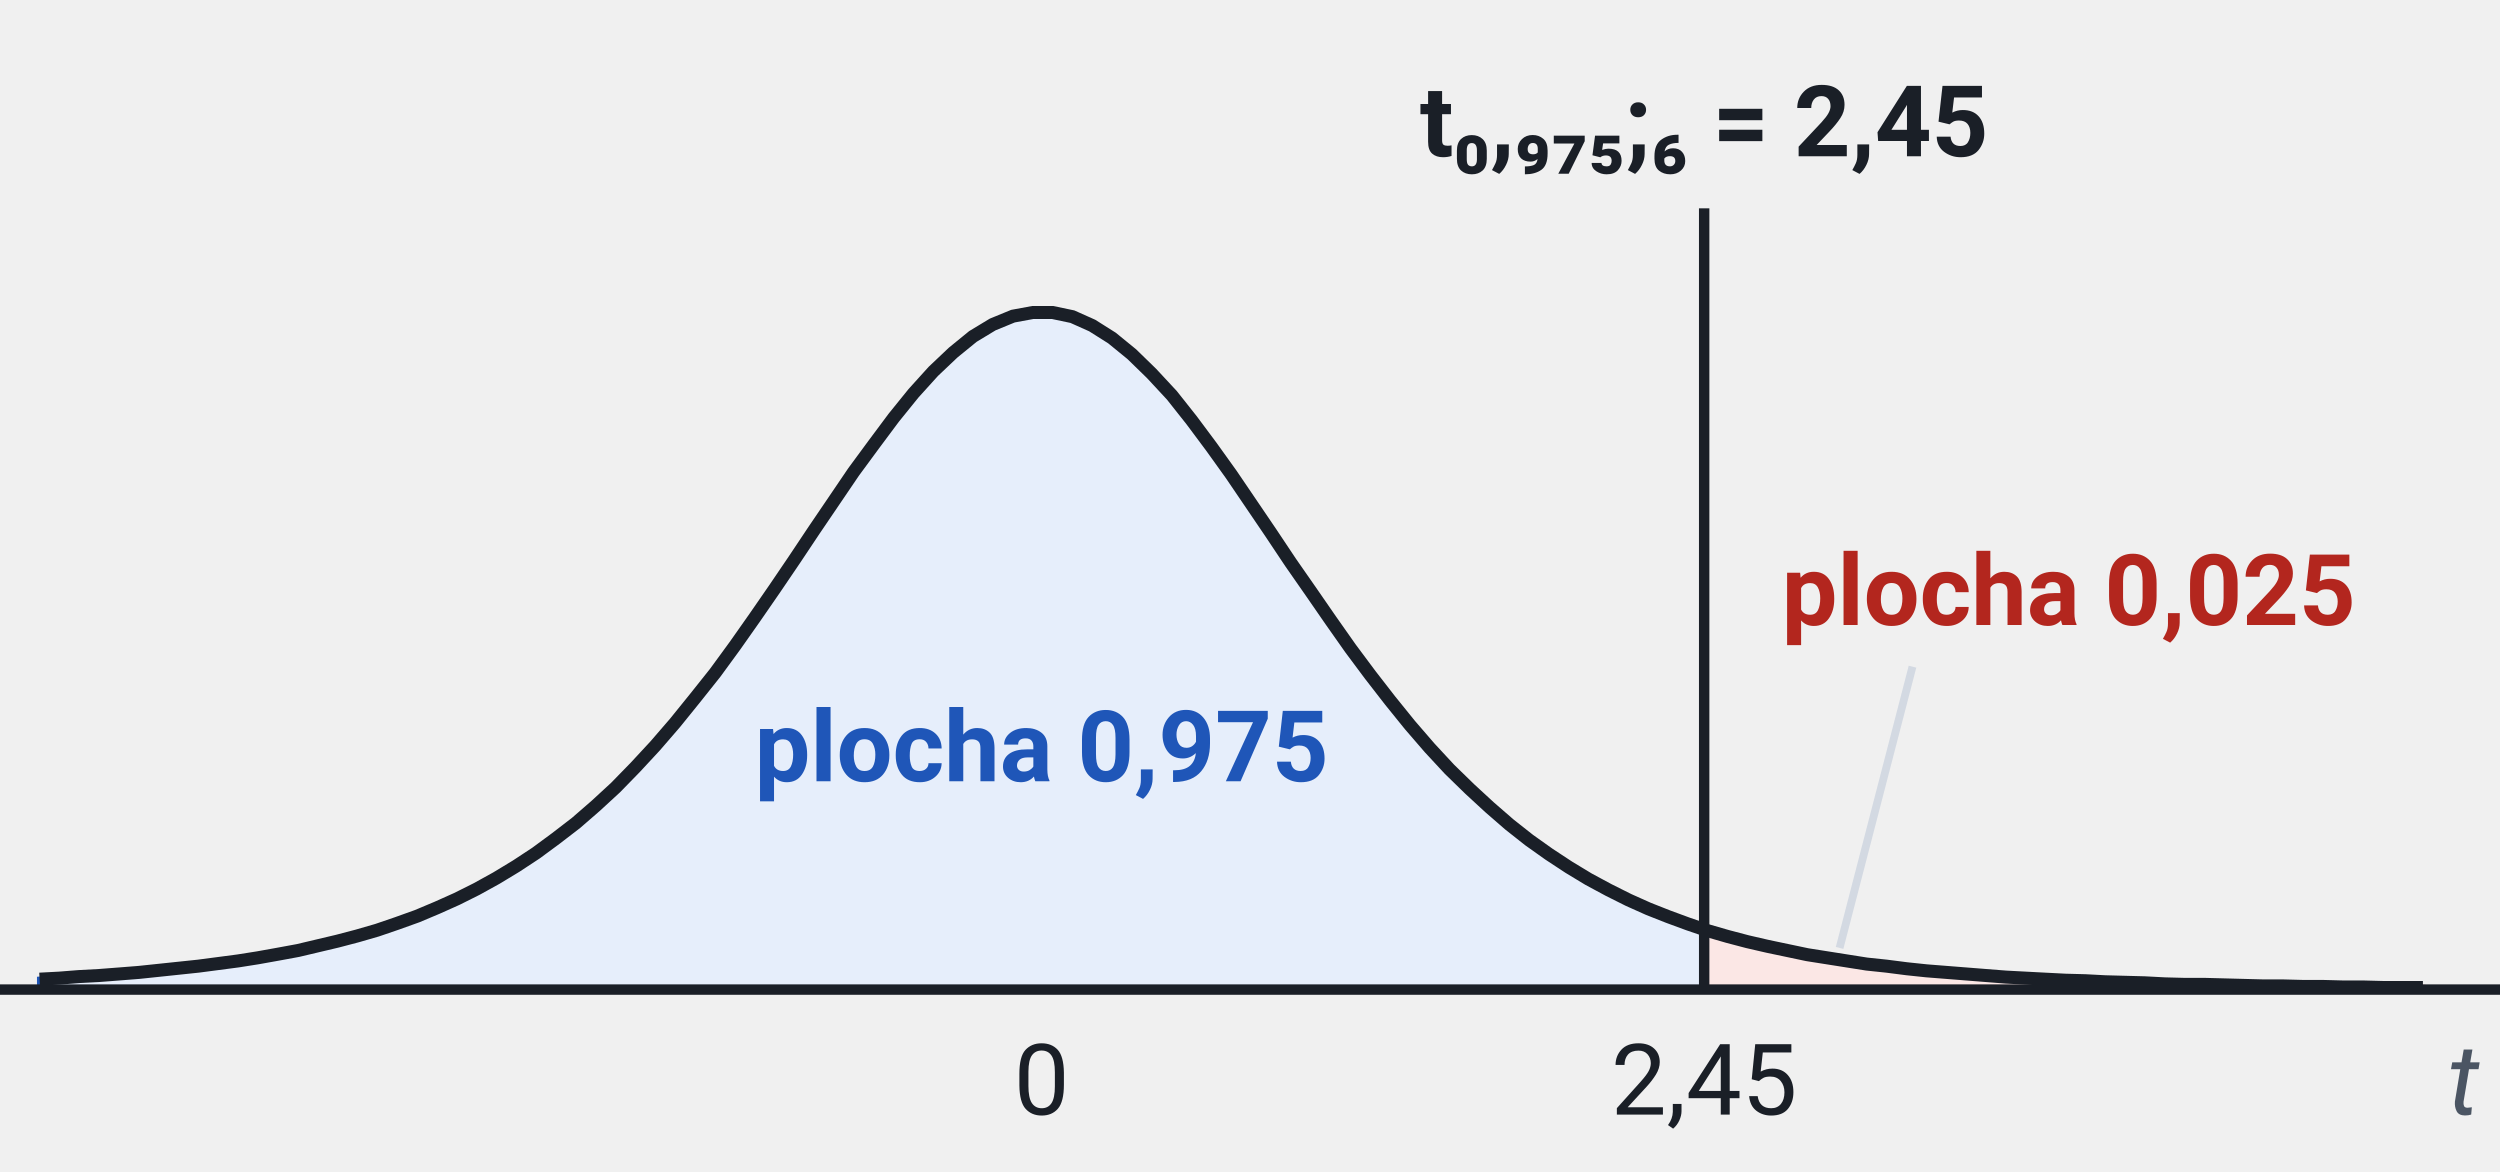
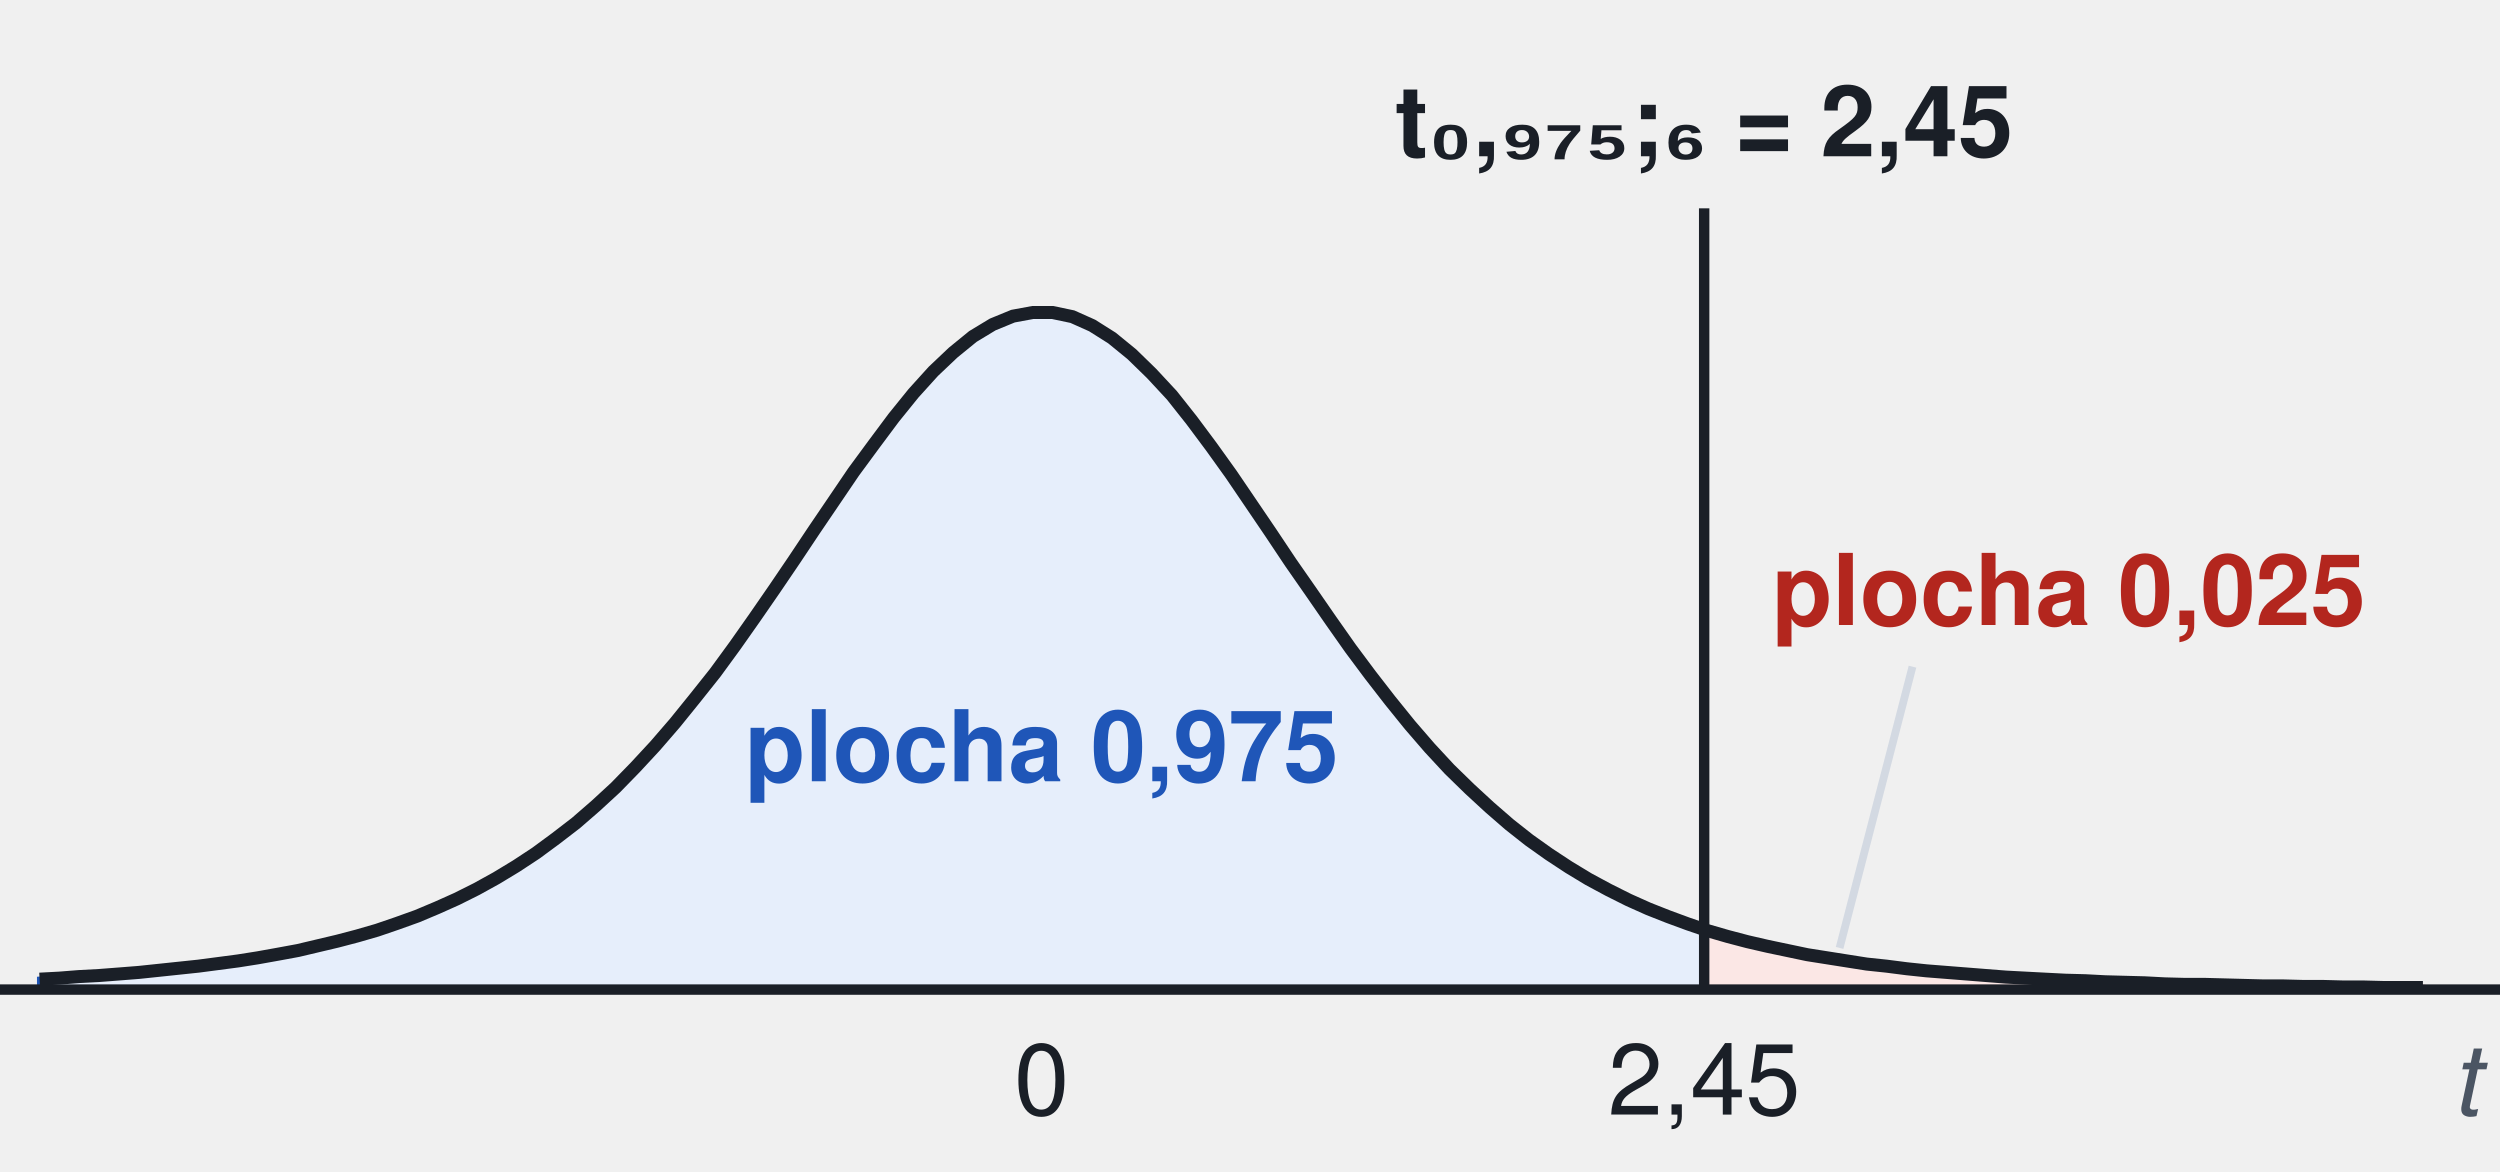
- <svg xmlns="http://www.w3.org/2000/svg" viewBox="0 0 480 225" font-family="system-ui, -apple-system, 'Segoe UI', Roboto, Arial, sans-serif" font-size="19">
+ <svg xmlns="http://www.w3.org/2000/svg" viewBox="0 0 480 225" font-family="'Helvetica Neue', Helvetica, Arial, sans-serif" font-size="19">
  <style>
    .ink { fill: #1a1f27; } .ink2 { fill: #4b5563; } .line { stroke: #1a1f27; } .faint { stroke: #d3d9e2; }
    .keep { fill: #e3f1e6; } .reject { fill: #fbe7e5; stroke: #b3261e; } .rej { fill: #b3261e; } .ok { fill: #1f6b47; }
    .beta { fill: #e6eefb; stroke: #1f56b8; } .acc { fill: #1f56b8; } .accl { stroke: #1f56b8; }
    .box { fill: #ffffff; stroke: #4b5563; } .boxa { fill: #e6eefb; stroke: #1f56b8; } .boxok { fill: #e3f1e6; stroke: #1f6b47; } .boxbad { fill: #fbe7e5; stroke: #b3261e; }
    @media (prefers-color-scheme: dark) {
      .ink { fill: #e9ecf1; } .ink2 { fill: #aab2bf; } .line { stroke: #e9ecf1; } .faint { stroke: #333b47; }
      .keep { fill: #1c3328; } .reject { fill: #3d2220; stroke: #ff9a92; } .rej { fill: #ff9a92; } .ok { fill: #7fd4a5; }
      .beta { fill: #232d3f; stroke: #8db4ff; } .acc { fill: #8db4ff; } .accl { stroke: #8db4ff; }
      .box { fill: #1a1f26; stroke: #aab2bf; } .boxa { fill: #232d3f; stroke: #8db4ff; } .boxok { fill: #1c3328; stroke: #7fd4a5; } .boxbad { fill: #3d2220; stroke: #ff9a92; }
    }
  </style>
  <path class="beta" stroke-width="1" d="M7.6,190 L7.6,188.0 L10.3,187.8 L12.9,187.7 L15.6,187.5 L18.3,187.3 L20.9,187.1 L23.6,186.9 L26.2,186.7 L28.9,186.5 L31.6,186.2 L34.2,185.9 L36.9,185.6 L39.6,185.3 L42.2,185.0 L44.9,184.6 L47.6,184.2 L50.2,183.8 L52.9,183.3 L55.5,182.8 L58.2,182.3 L60.9,181.7 L63.5,181.0 L66.2,180.4 L68.9,179.6 L71.5,178.8 L74.2,178.0 L76.9,177.1 L79.5,176.1 L82.2,175.0 L84.8,173.9 L87.5,172.7 L90.2,171.4 L92.8,170.0 L95.5,168.5 L98.2,166.9 L100.8,165.2 L103.5,163.4 L106.2,161.5 L108.8,159.4 L111.5,157.2 L114.1,154.9 L116.8,152.5 L119.5,149.9 L122.1,147.2 L124.8,144.3 L127.5,141.3 L130.1,138.2 L132.8,134.9 L135.5,131.5 L138.1,128.0 L140.8,124.4 L143.4,120.7 L146.1,116.9 L148.8,113.0 L151.4,109.1 L154.1,105.1 L156.8,101.2 L159.4,97.2 L162.1,93.3 L164.8,89.5 L167.4,85.8 L170.1,82.2 L172.7,78.7 L175.4,75.5 L178.1,72.5 L180.7,69.8 L183.4,67.3 L186.1,65.2 L188.7,63.4 L191.4,61.9 L194.1,60.9 L196.7,60.2 L199.4,59.9 L202.1,60.0 L204.7,60.5 L207.4,61.4 L210.0,62.7 L212.7,64.3 L215.4,66.3 L218.0,68.6 L220.7,71.2 L223.4,74.1 L226.0,77.2 L228.7,80.6 L231.4,84.1 L234.0,87.7 L236.7,91.5 L239.3,95.4 L242.0,99.3 L244.7,103.3 L247.3,107.3 L250.0,111.2 L252.7,115.1 L255.3,118.9 L258.0,122.7 L260.7,126.4 L263.3,129.9 L266.0,133.4 L268.6,136.7 L271.3,139.9 L274.0,142.9 L276.6,145.9 L279.3,148.7 L282.0,151.3 L284.6,153.8 L287.3,156.2 L290.0,158.4 L292.6,160.5 L295.3,162.5 L297.9,164.4 L300.6,166.2 L303.3,167.8 L305.9,169.3 L308.6,170.8 L311.3,172.1 L313.9,173.4 L316.6,174.5 L319.3,175.6 L321.9,176.6 L324.6,177.6 L327.2,178.5 L327.2,190 Z" />
  <path class="reject" stroke-width="1" d="M327.2,190 L327.2,178.5 L328.4,178.8 L329.5,179.2 L330.7,179.5 L331.8,179.8 L333.0,180.1 L334.1,180.4 L335.3,180.7 L336.4,181.0 L337.6,181.3 L338.7,181.6 L339.9,181.8 L341.0,182.1 L342.2,182.3 L343.3,182.6 L344.5,182.8 L345.6,183.0 L346.8,183.2 L347.9,183.4 L349.1,183.7 L350.2,183.8 L351.4,184.0 L352.5,184.2 L353.7,184.4 L354.8,184.6 L356.0,184.7 L357.1,184.9 L358.3,185.0 L359.4,185.2 L360.6,185.3 L361.7,185.5 L362.9,185.6 L364.0,185.8 L365.2,185.9 L366.3,186.0 L367.5,186.1 L368.6,186.2 L369.8,186.4 L370.9,186.5 L372.1,186.6 L373.2,186.7 L374.4,186.8 L375.5,186.9 L376.7,187.0 L377.8,187.0 L379.0,187.1 L380.1,187.2 L381.3,187.3 L382.4,187.4 L383.6,187.5 L384.7,187.5 L385.9,187.6 L387.0,187.7 L388.2,187.7 L389.3,187.8 L390.5,187.9 L391.6,187.9 L392.8,188.0 L393.9,188.0 L395.1,188.1 L396.2,188.2 L397.4,188.2 L398.5,188.3 L399.7,188.3 L400.8,188.4 L402.0,188.4 L403.1,188.4 L404.3,188.5 L405.4,188.5 L406.6,188.6 L407.7,188.6 L408.9,188.7 L410.0,188.7 L411.2,188.7 L412.3,188.8 L413.5,188.8 L414.6,188.8 L415.8,188.9 L416.9,188.9 L418.1,188.9 L419.2,188.9 L420.4,189.0 L421.5,189.0 L422.7,189.0 L423.8,189.1 L425.0,189.1 L426.1,189.1 L427.3,189.1 L428.4,189.2 L429.6,189.2 L430.7,189.2 L431.9,189.2 L433.0,189.2 L434.2,189.3 L435.3,189.3 L436.5,189.3 L437.6,189.3 L438.8,189.3 L439.9,189.4 L441.1,189.4 L442.2,189.4 L443.4,189.4 L444.5,189.4 L445.7,189.4 L446.8,189.4 L448.0,189.5 L449.1,189.5 L450.3,189.5 L451.4,189.5 L452.6,189.5 L453.7,189.5 L454.9,189.5 L456.0,189.5 L457.2,189.6 L458.3,189.6 L459.5,189.6 L460.6,189.6 L461.8,189.6 L462.9,189.6 L464.1,189.6 L465.2,189.6 L465.2,190 Z" />
  <path class="line" fill="none" stroke-width="2.5" d="M7.6,188.0 L11.4,187.8 L15.2,187.5 L19.0,187.3 L22.9,187.0 L26.7,186.7 L30.5,186.3 L34.3,185.9 L38.1,185.5 L41.9,185.0 L45.7,184.5 L49.5,183.9 L53.4,183.2 L57.2,182.5 L61.0,181.6 L64.8,180.7 L68.6,179.7 L72.4,178.6 L76.2,177.3 L80.1,175.9 L83.9,174.3 L87.7,172.6 L91.5,170.7 L95.3,168.6 L99.1,166.3 L102.9,163.8 L106.7,161.0 L110.6,158.0 L114.4,154.7 L118.2,151.2 L122.0,147.3 L125.8,143.2 L129.6,138.8 L133.4,134.1 L137.3,129.2 L141.1,124.0 L144.9,118.6 L148.7,113.1 L152.5,107.5 L156.3,101.8 L160.1,96.2 L163.9,90.6 L167.8,85.3 L171.6,80.2 L175.4,75.5 L179.2,71.3 L183.0,67.7 L186.8,64.6 L190.6,62.3 L194.5,60.7 L198.3,60.0 L202.1,60.0 L205.9,60.8 L209.7,62.5 L213.5,64.9 L217.3,68.0 L221.1,71.7 L225.0,75.9 L228.8,80.7 L232.6,85.8 L236.4,91.1 L240.2,96.7 L244.0,102.3 L247.8,108.0 L251.7,113.6 L255.5,119.1 L259.3,124.5 L263.1,129.6 L266.9,134.5 L270.7,139.2 L274.5,143.6 L278.3,147.7 L282.2,151.5 L286.0,155.0 L289.8,158.3 L293.6,161.3 L297.4,164.0 L301.2,166.5 L305.0,168.8 L308.9,170.9 L312.7,172.8 L316.5,174.5 L320.3,176.0 L324.1,177.4 L327.9,178.7 L331.7,179.8 L335.5,180.8 L339.4,181.7 L343.2,182.5 L347.0,183.3 L350.8,183.9 L354.6,184.5 L358.4,185.1 L362.2,185.5 L366.1,186.0 L369.9,186.4 L373.7,186.7 L377.5,187.0 L381.3,187.3 L385.1,187.6 L388.9,187.8 L392.7,188.0 L396.6,188.2 L400.4,188.3 L404.2,188.5 L408.0,188.6 L411.8,188.7 L415.6,188.9 L419.4,189.0 L423.3,189.0 L427.1,189.1 L430.9,189.2 L434.7,189.3 L438.5,189.3 L442.3,189.4 L446.1,189.4 L449.9,189.5 L453.8,189.5 L457.6,189.6 L461.4,189.6 L465.2,189.6" />
  <line class="line" stroke-width="2" x1="0" y1="190" x2="480" y2="190" />
  <line class="line" stroke-width="2" x1="327.2" y1="190" x2="327.2" y2="40" />
  <text class="acc" x="200.0" y="150.0" text-anchor="middle" font-weight="700" font-size="19">plocha 0,975</text>
  <text class="rej" x="397.2" y="120.0" text-anchor="middle" font-weight="700" font-size="19">plocha 0,025</text>
  <line class="faint" stroke-width="1.5" x1="367.2" y1="128" x2="353.2" y2="182" />
  <text class="ink" x="327.2" y="30.0" text-anchor="middle" font-weight="700" font-size="19">t₀,₉₇₅;₆ = 2,45</text>
  <text class="ink" x="200.0" y="214.0" text-anchor="middle" font-size="19">0</text>
  <text class="ink" x="327.2" y="214.0" text-anchor="middle" font-size="19">2,45</text>
  <text class="ink2" x="476.0" y="214.0" text-anchor="end" font-style="italic" font-size="19">t</text>
</svg>
